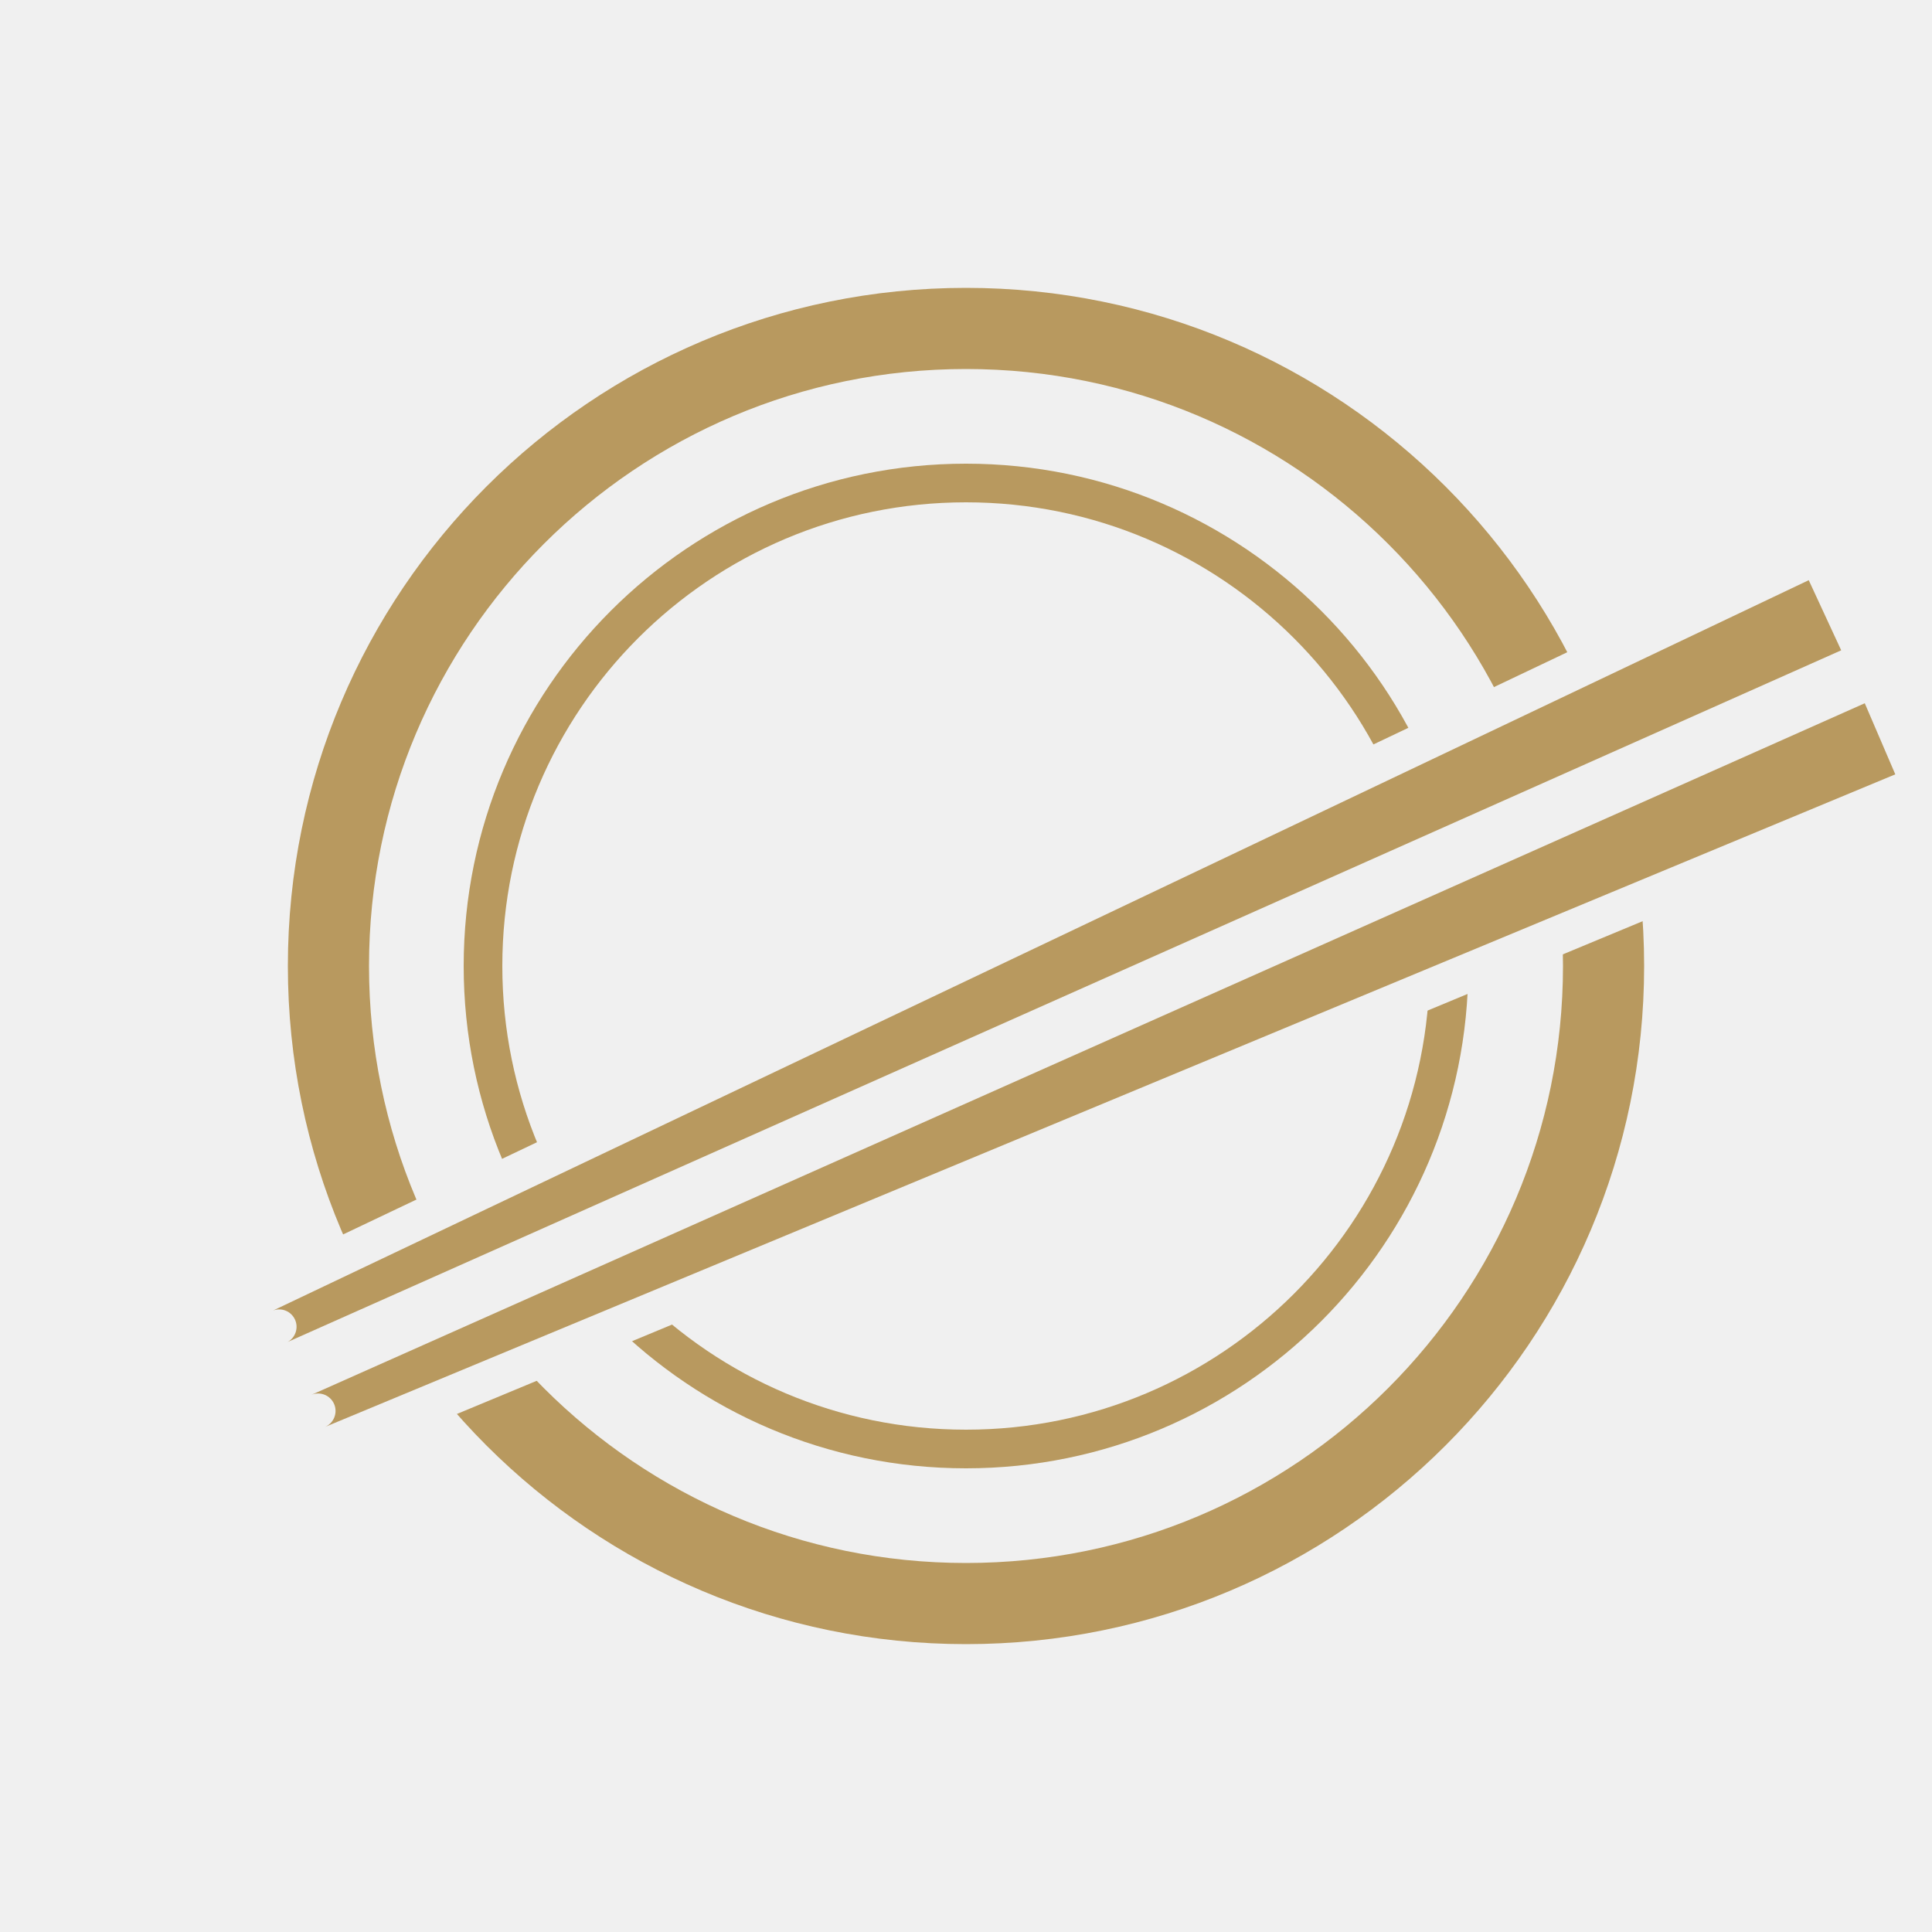
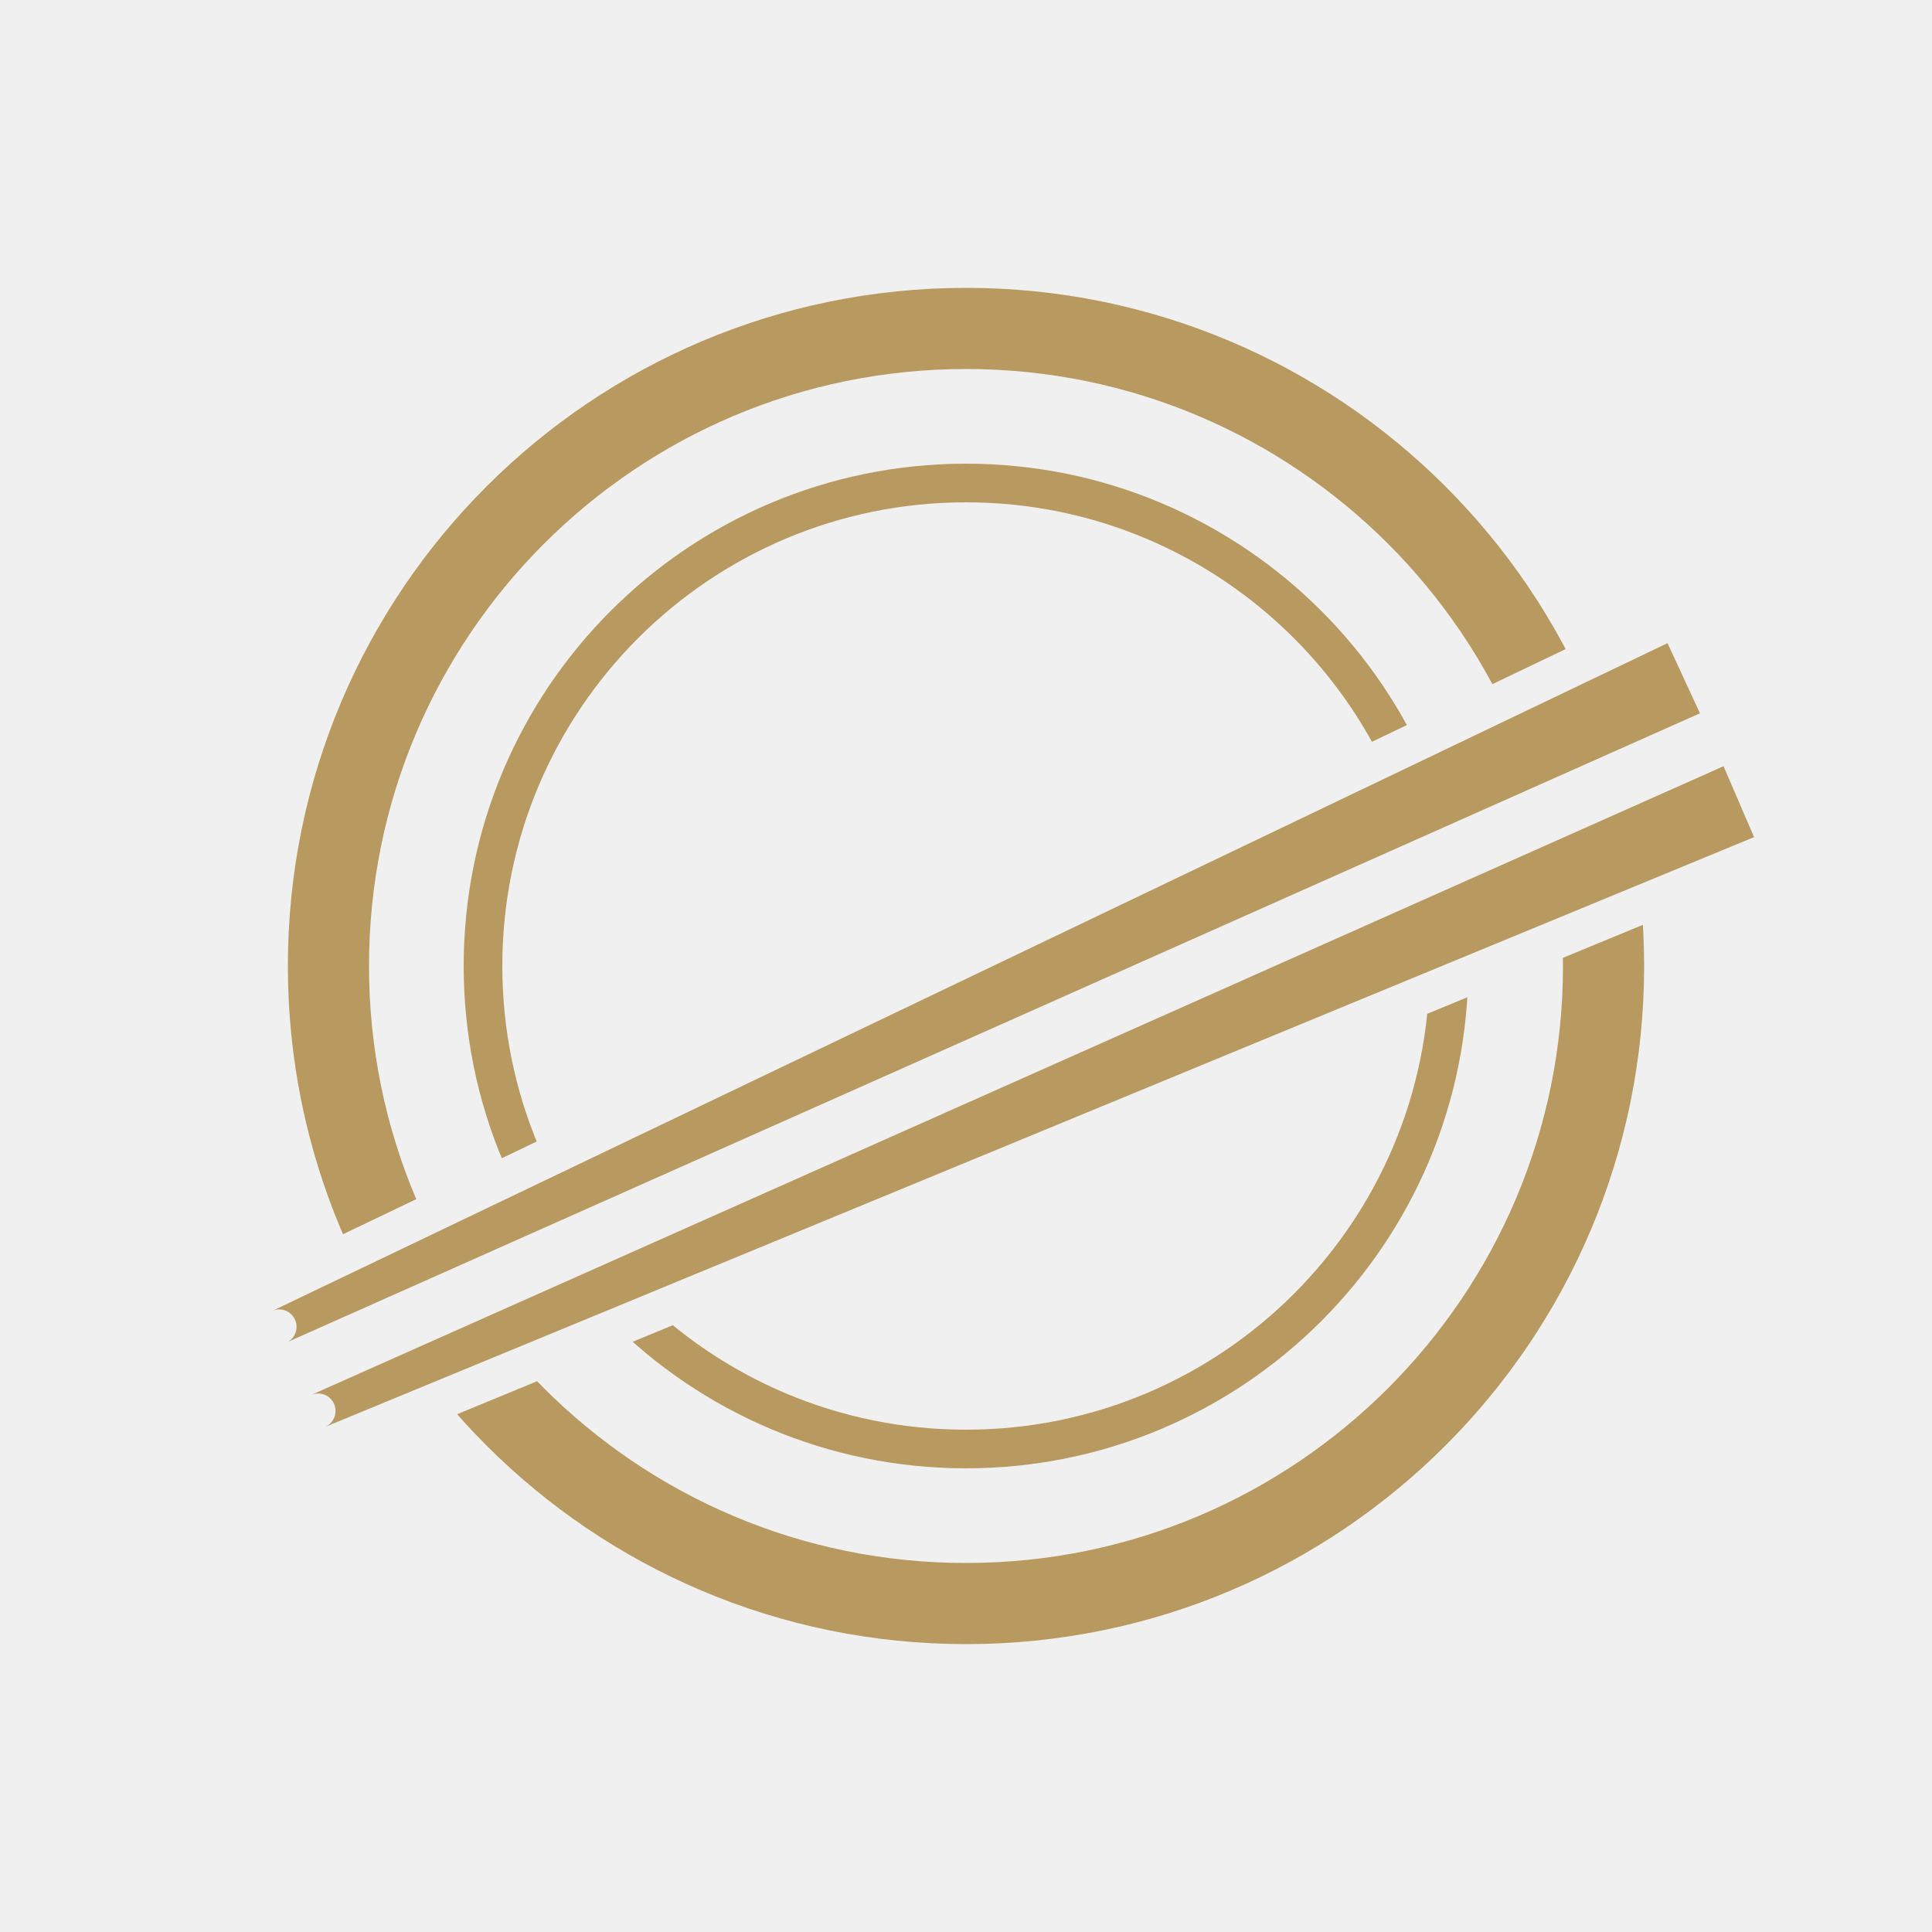
<svg xmlns="http://www.w3.org/2000/svg" viewBox="0 0 100.00 100.00" width="100" height="100" role="img" aria-label="HINAMI">
  <defs>
    <mask id="gap" maskUnits="userSpaceOnUse" x="-10" y="-10" width="120" height="120">
      <rect x="-10" y="-10" width="120" height="120" fill="white" />
-       <path d="M14.89 69.46 L95.30 33.66 L93.62 30.03 L14.14 67.83 A0.90 0.90 0 0 1 14.89 69.46 Z" fill="black" stroke="black" stroke-width="4" stroke-linejoin="round" />
-       <path d="M16.82 73.86 L98.10 40.08 L96.52 36.40 L16.11 72.20 A0.90 0.90 0 0 1 16.82 73.86 Z" fill="black" stroke="black" stroke-width="4" stroke-linejoin="round" />
+       <path d="M14.89 69.46 L87.99 36.92 L86.31 33.29 L14.14 67.83 A0.90 0.90 0 0 1 14.89 69.46 Z" fill="black" stroke="black" stroke-width="4" stroke-linejoin="round" />
+       <path d="M16.82 73.86 L90.79 43.33 L89.21 39.66 L16.11 72.20 A0.90 0.90 0 0 1 16.82 73.86 Z" fill="black" stroke="black" stroke-width="4" stroke-linejoin="round" />
    </mask>
  </defs>
  <g mask="url(#gap)">
    <circle cx="50" cy="50" r="33" fill="none" stroke="#B8995F" stroke-width="4.2" />
    <circle cx="50" cy="50" r="25" fill="none" stroke="#B8995F" stroke-width="2.0" />
  </g>
-   <path d="M14.89 69.46 L95.30 33.66 L93.62 30.03 L14.14 67.83 A0.90 0.90 0 0 1 14.89 69.46 Z" fill="#B8995F" />
-   <path d="M16.82 73.86 L98.10 40.08 L96.52 36.40 L16.11 72.20 A0.90 0.90 0 0 1 16.82 73.86 Z" fill="#B8995F" />
+   <path d="M14.89 69.46 L87.99 36.92 L86.31 33.29 L14.14 67.83 A0.90 0.90 0 0 1 14.89 69.46 Z" fill="#B8995F" />
+   <path d="M16.82 73.86 L90.79 43.33 L89.21 39.66 L16.11 72.20 A0.90 0.90 0 0 1 16.82 73.86 Z" fill="#B8995F" />
</svg>
